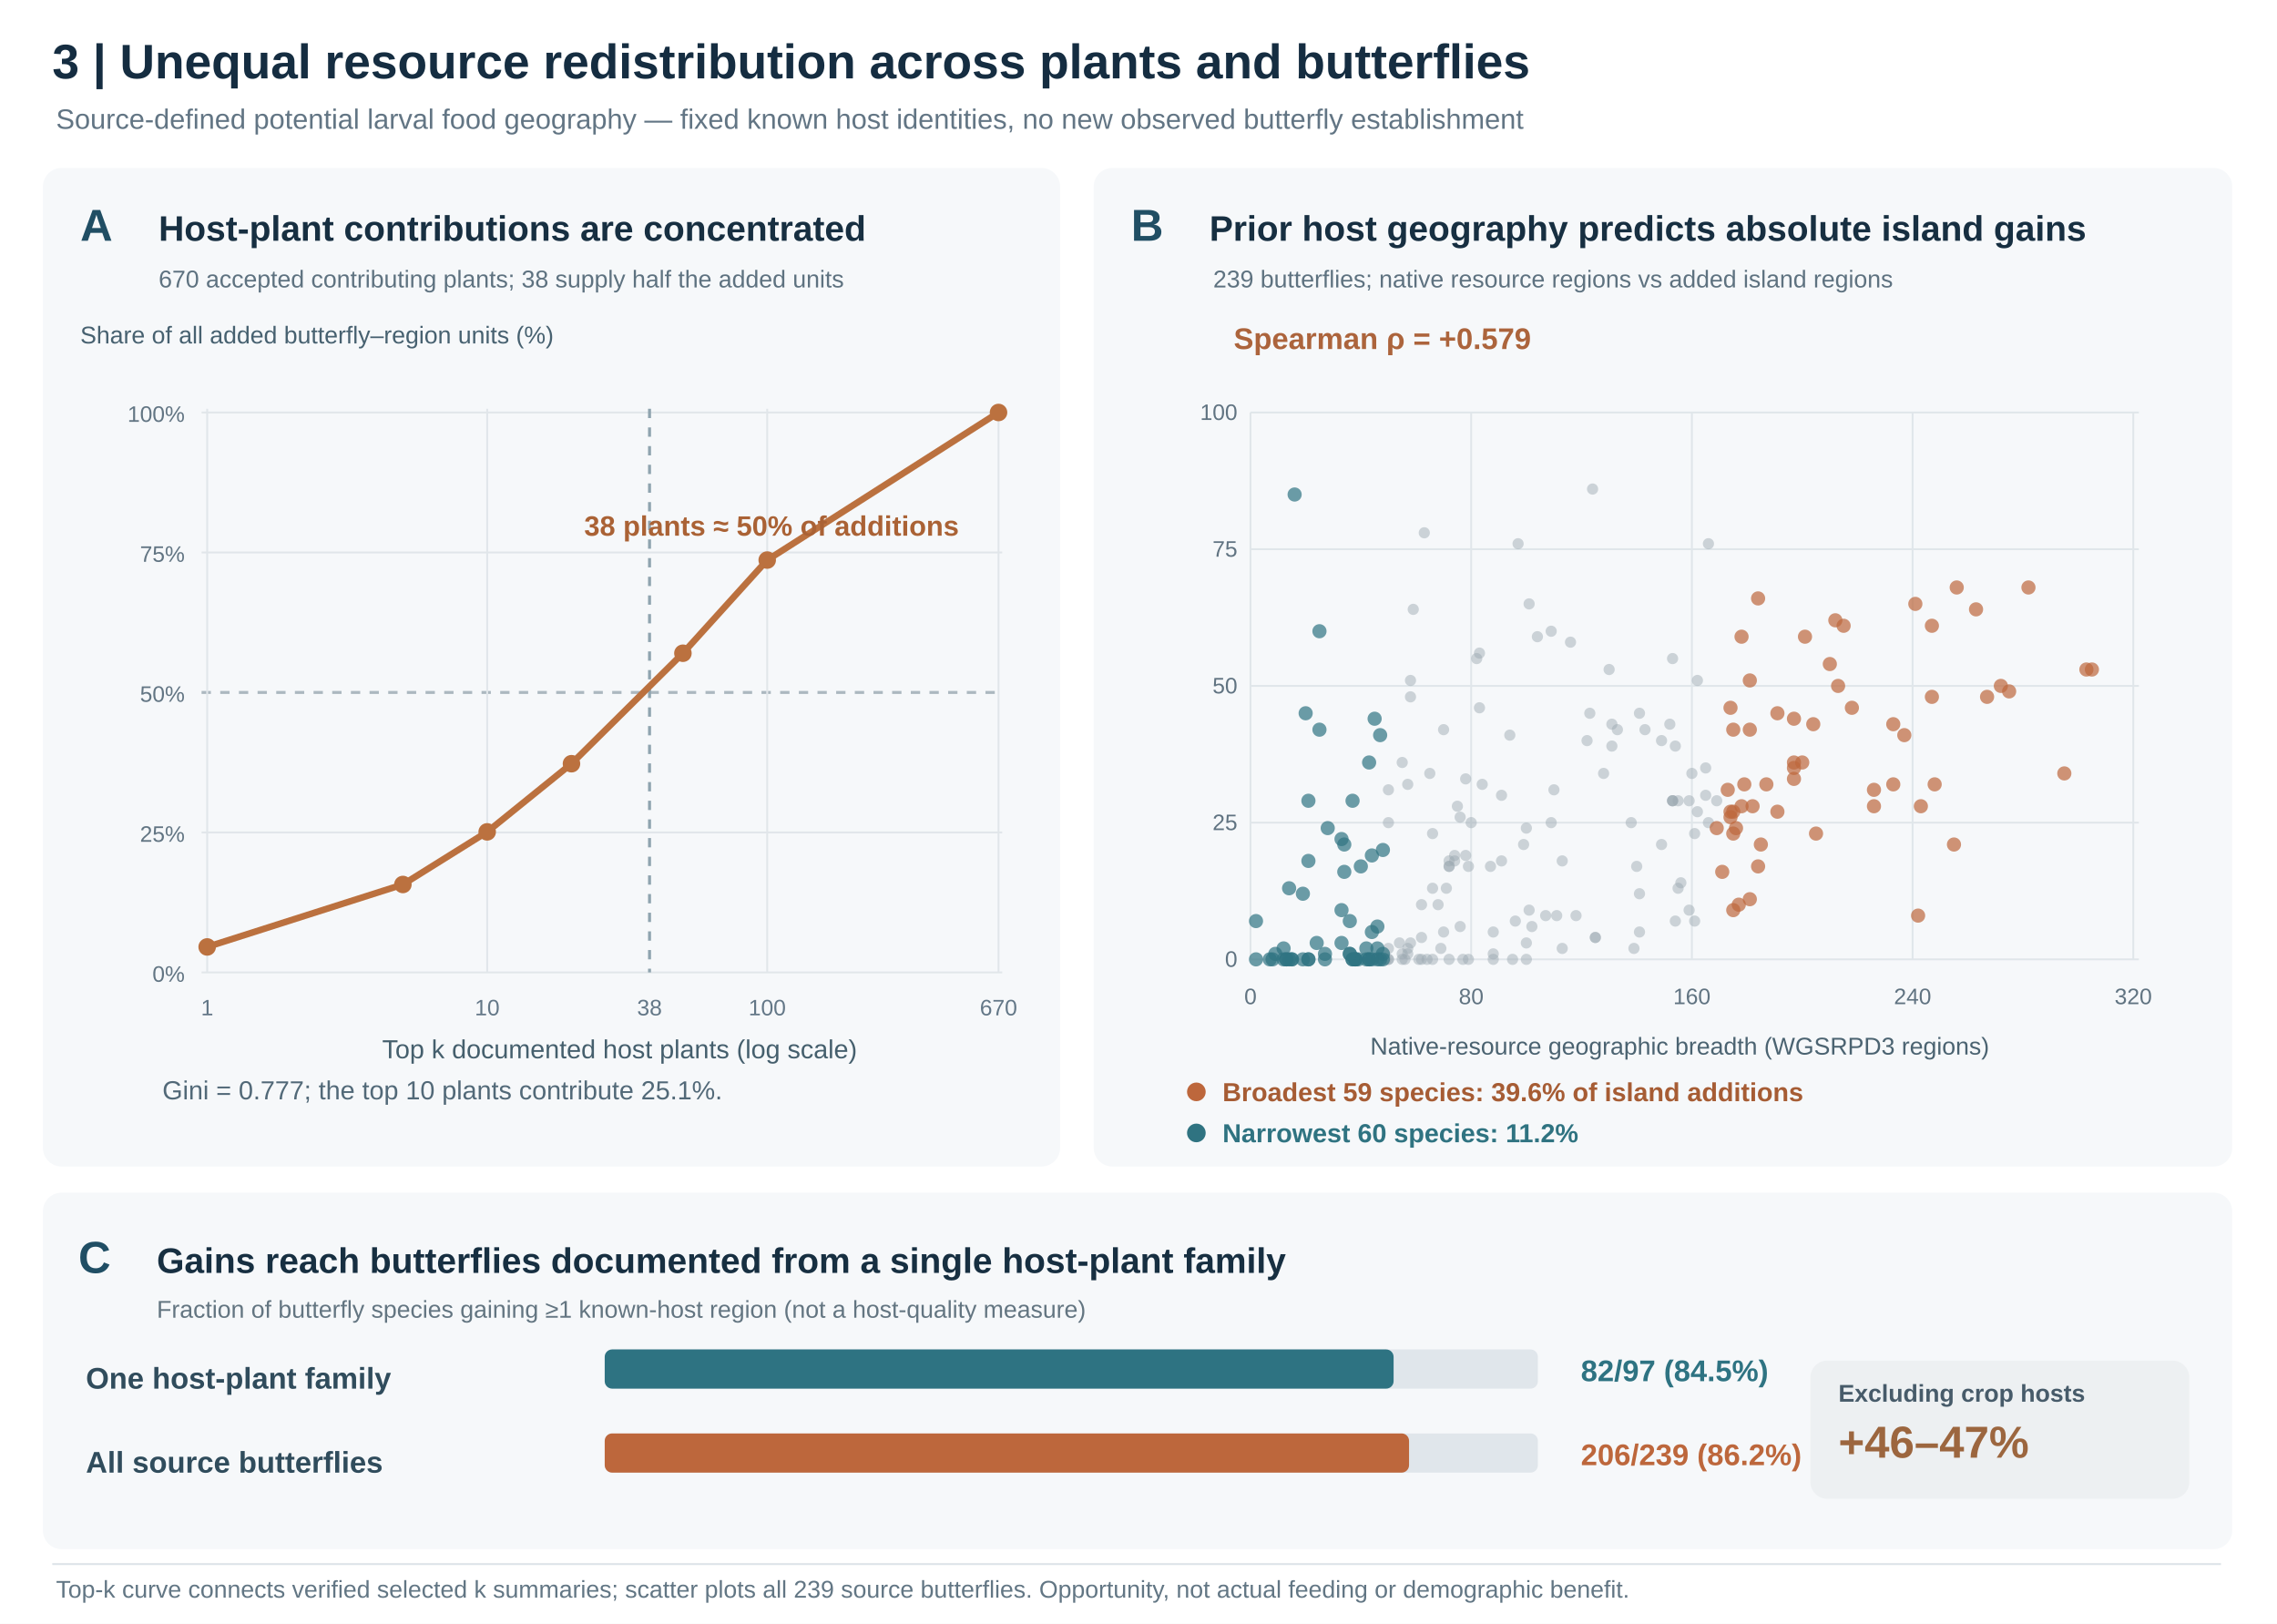
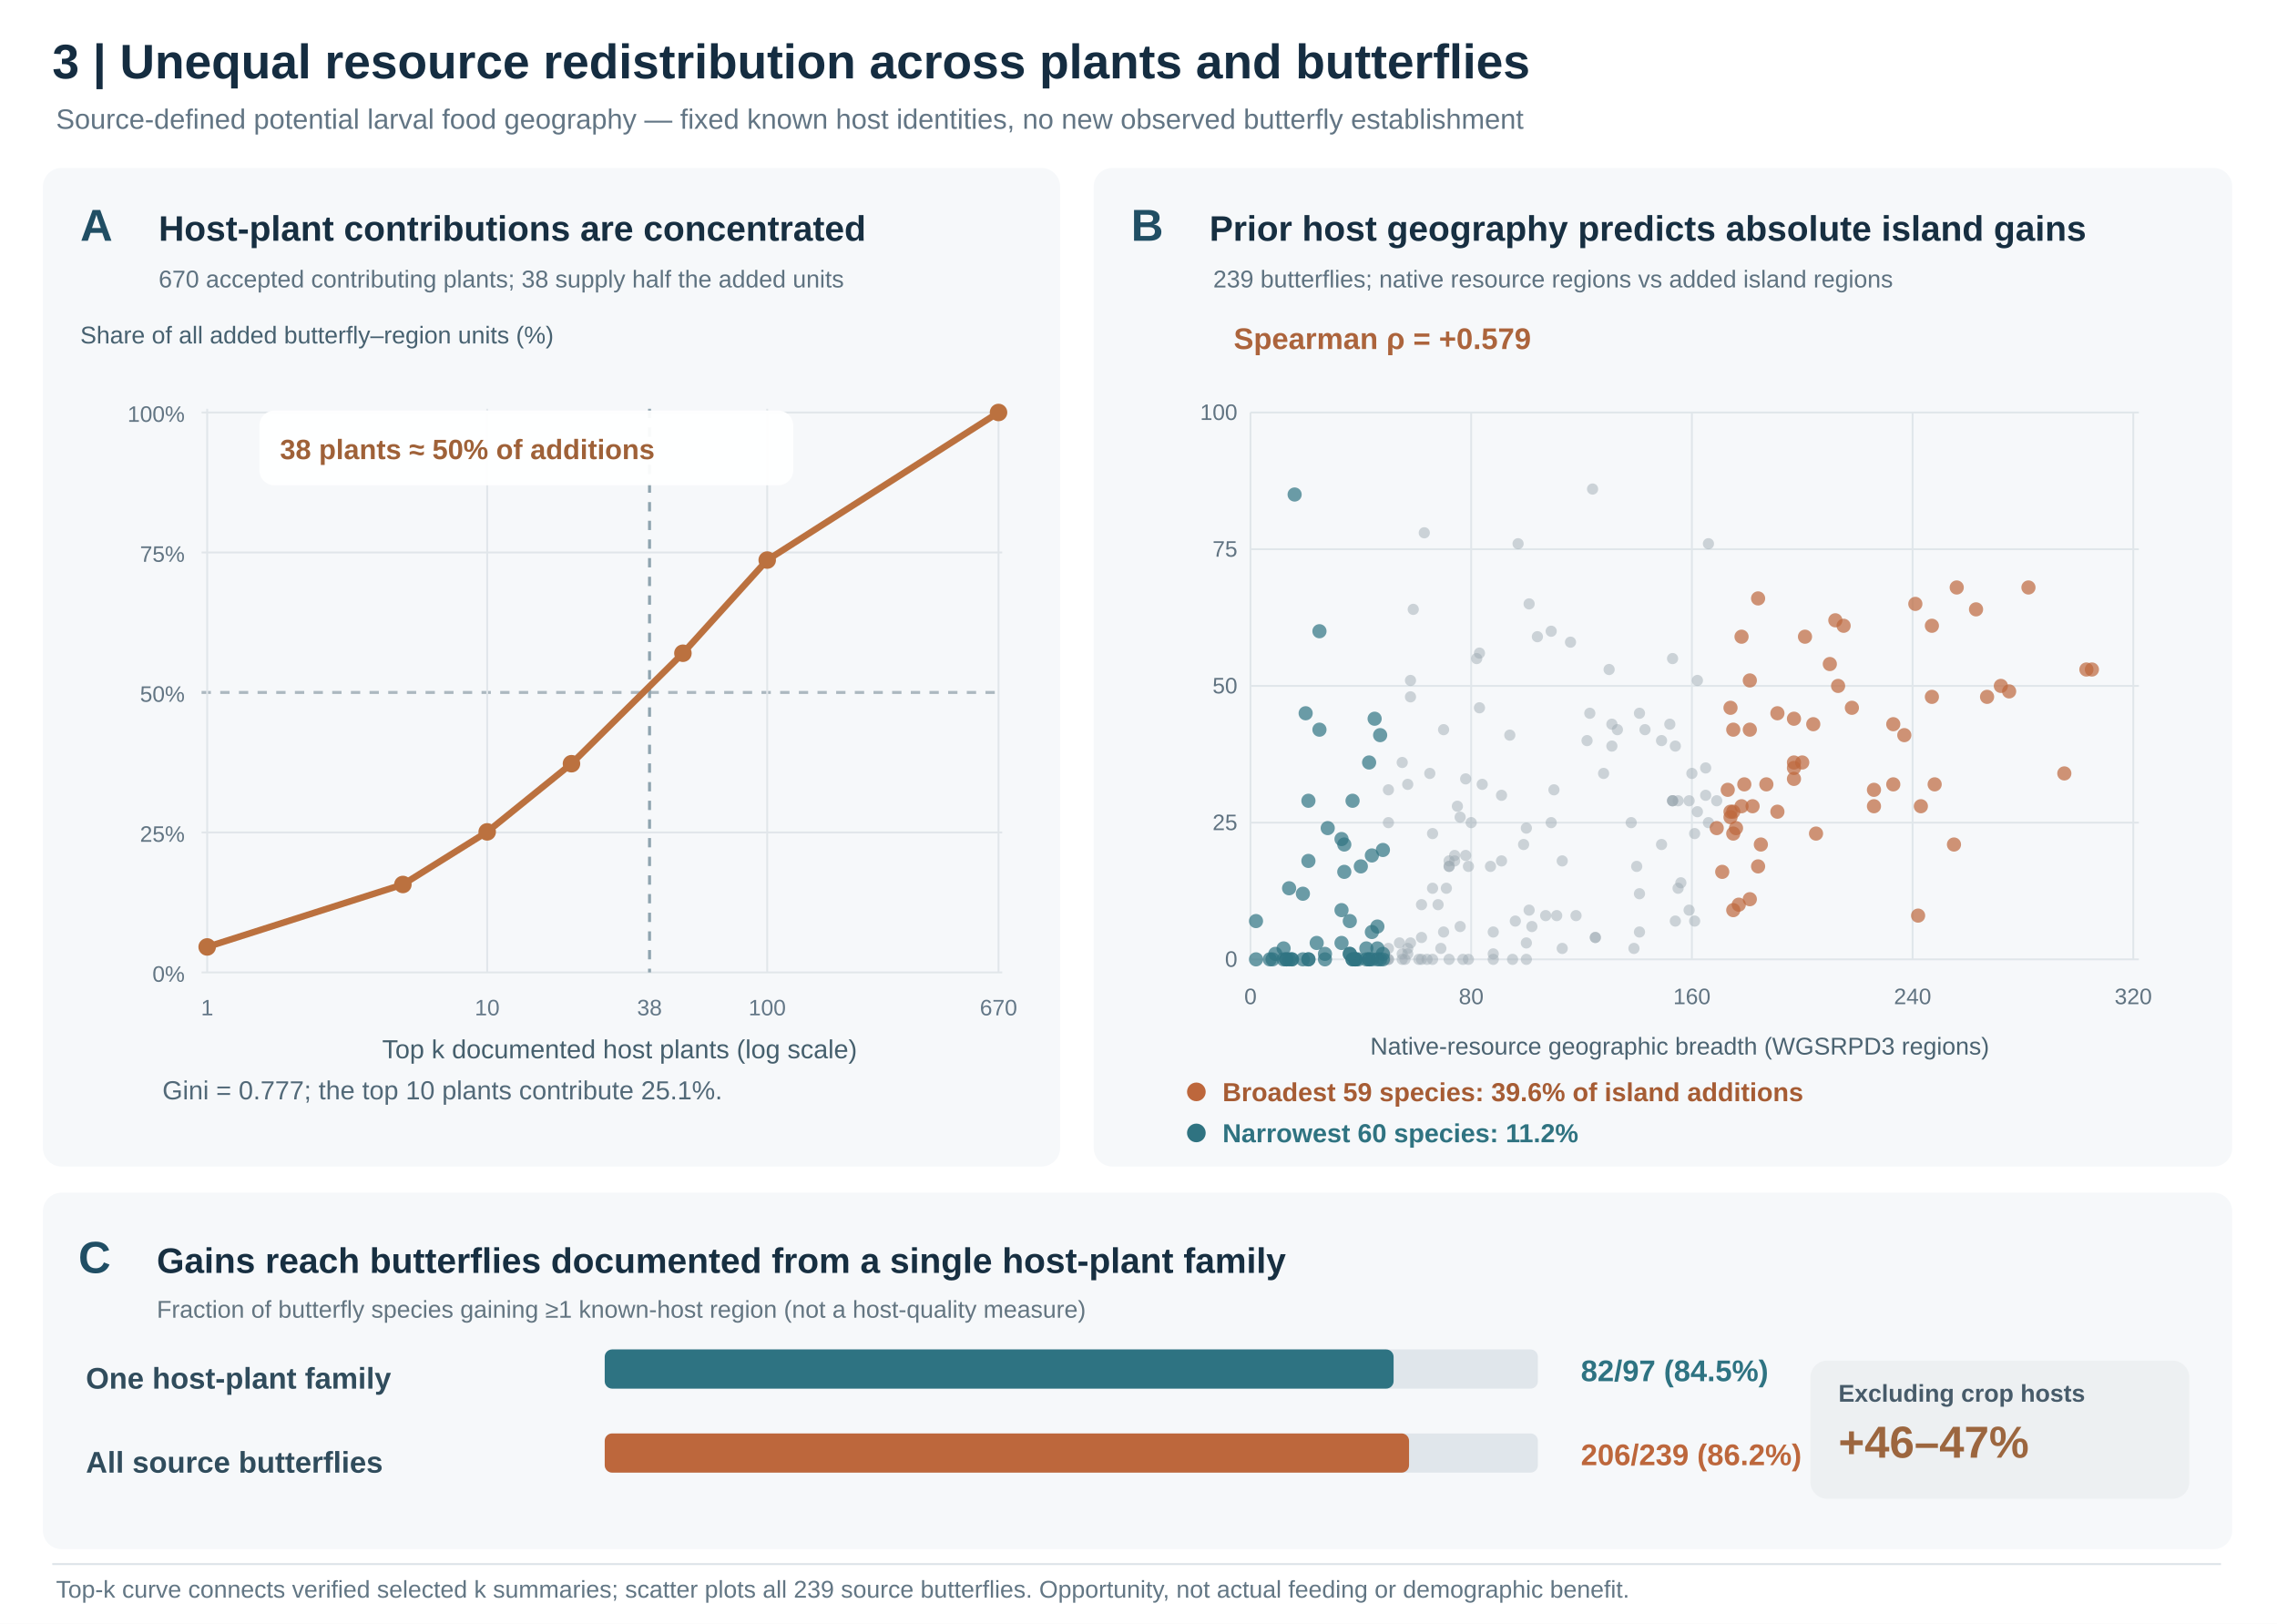
<svg xmlns="http://www.w3.org/2000/svg" width="1220" height="870" viewBox="0 0 1220 870" role="img" aria-labelledby="title desc">
  <rect x="0" y="0" width="1220" height="870" rx="0" fill="#ffffff" />
  <text x="28" y="42" font-size="26" fill="#152d41" font-family="Arial, Helvetica, sans-serif" font-weight="700" text-anchor="start">3  |  Unequal resource redistribution across plants and butterflies</text>
  <text x="30" y="69" font-size="15" fill="#627584" font-family="Arial, Helvetica, sans-serif" font-weight="400" text-anchor="start">Source-defined potential larval food geography — fixed known host identities, no new observed butterfly establishment</text>
  <rect x="23" y="90" width="545" height="535" rx="10" fill="#f6f8fa" />
  <rect x="586" y="90" width="610" height="535" rx="10" fill="#f6f8fa" />
  <rect x="23" y="639" width="1173" height="191" rx="10" fill="#f6f8fa" />
  <text x="43" y="129" font-size="24" fill="#204e64" font-family="Arial, Helvetica, sans-serif" font-weight="700" text-anchor="start">A</text>
  <text x="85" y="129" font-size="19" fill="#172f41" font-family="Arial, Helvetica, sans-serif" font-weight="700" text-anchor="start">Host-plant contributions are concentrated</text>
  <text x="85" y="154" font-size="13" fill="#5e7280" font-family="Arial, Helvetica, sans-serif" font-weight="400" text-anchor="start">670 accepted contributing plants; 38 supply half the added units</text>
  <line x1="108" y1="521" x2="537" y2="521" stroke="#e1e6ea" stroke-width="1" />
  <text x="99" y="526" font-size="12" fill="#627583" font-family="Arial, Helvetica, sans-serif" font-weight="400" text-anchor="end">0%</text>
  <line x1="108" y1="446" x2="537" y2="446" stroke="#e1e6ea" stroke-width="1" />
  <text x="99" y="451" font-size="12" fill="#627583" font-family="Arial, Helvetica, sans-serif" font-weight="400" text-anchor="end">25%</text>
  <line x1="108" y1="371" x2="537" y2="371" stroke="#acb8c0" stroke-width="1.6" stroke-dasharray="5 5" />
  <text x="99" y="376" font-size="12" fill="#627583" font-family="Arial, Helvetica, sans-serif" font-weight="400" text-anchor="end">50%</text>
  <line x1="108" y1="296" x2="537" y2="296" stroke="#e1e6ea" stroke-width="1" />
  <text x="99" y="301" font-size="12" fill="#627583" font-family="Arial, Helvetica, sans-serif" font-weight="400" text-anchor="end">75%</text>
  <line x1="108" y1="221" x2="537" y2="221" stroke="#e1e6ea" stroke-width="1" />
  <text x="99" y="226" font-size="12" fill="#627583" font-family="Arial, Helvetica, sans-serif" font-weight="400" text-anchor="end">100%</text>
  <line x1="111" y1="219" x2="111" y2="521" stroke="#e1e6ea" stroke-width="1" />
  <text x="111" y="544" font-size="12" fill="#637787" font-family="Arial, Helvetica, sans-serif" font-weight="400" text-anchor="middle">1</text>
  <line x1="261.031" y1="219" x2="261.031" y2="521" stroke="#e1e6ea" stroke-width="1" />
  <text x="261.031" y="544" font-size="12" fill="#637787" font-family="Arial, Helvetica, sans-serif" font-weight="400" text-anchor="middle">10</text>
  <line x1="348.017" y1="219" x2="348.017" y2="521" stroke="#8fa4af" stroke-width="1.6" stroke-dasharray="5 5" />
  <text x="348.017" y="544" font-size="12" fill="#637787" font-family="Arial, Helvetica, sans-serif" font-weight="400" text-anchor="middle">38</text>
  <line x1="411.063" y1="219" x2="411.063" y2="521" stroke="#e1e6ea" stroke-width="1" />
  <text x="411.063" y="544" font-size="12" fill="#637787" font-family="Arial, Helvetica, sans-serif" font-weight="400" text-anchor="middle">100</text>
  <line x1="535" y1="219" x2="535" y2="521" stroke="#e1e6ea" stroke-width="1" />
  <text x="535" y="544" font-size="12" fill="#637787" font-family="Arial, Helvetica, sans-serif" font-weight="400" text-anchor="middle">670</text>
  <text x="332" y="567" font-size="14" fill="#455f6d" font-family="Arial, Helvetica, sans-serif" font-weight="400" text-anchor="middle">Top k documented host plants (log scale)</text>
  <text x="43" y="184" font-size="13" fill="#476170" font-family="Arial, Helvetica, sans-serif" font-weight="400" text-anchor="start">Share of all added butterfly–region units (%)</text>
  <polyline points="111,507.348 215.867,473.889 261.031,445.697 306.195,409.178 365.899,349.988 411.063,300.07 535,221" fill="none" stroke="#bb713f" stroke-width="3.5" stroke-linecap="round" stroke-linejoin="round" />
  <circle cx="111" cy="507.348" r="4.7" fill="#bb713f" opacity="1" />
  <circle cx="215.867" cy="473.889" r="4.7" fill="#bb713f" opacity="1" />
  <circle cx="261.031" cy="445.697" r="4.7" fill="#bb713f" opacity="1" />
  <circle cx="306.195" cy="409.178" r="4.7" fill="#bb713f" opacity="1" />
  <circle cx="365.899" cy="349.988" r="4.7" fill="#bb713f" opacity="1" />
  <circle cx="411.063" cy="300.07" r="4.7" fill="#bb713f" opacity="1" />
  <circle cx="535" cy="221" r="4.7" fill="#bb713f" opacity="1" />
-   <text x="313" y="287" font-size="15" fill="#aa6235" font-family="Arial, Helvetica, sans-serif" font-weight="700" text-anchor="start">38 plants ≈ 50% of additions</text>
+   <rect x="139" y="220" width="286" height="40" rx="8" fill="#ffffff" opacity="0.94" />
+   <text x="150" y="246" font-size="15" fill="#9f6138" font-family="Arial, Helvetica, sans-serif" font-weight="700" text-anchor="start">38 plants ≈ 50% of additions</text>
  <text x="87" y="589" font-size="14" fill="#526978" font-family="Arial, Helvetica, sans-serif" font-weight="400" text-anchor="start">Gini = 0.777; the top 10 plants contribute 25.1%.</text>
  <text x="606" y="129" font-size="24" fill="#204e64" font-family="Arial, Helvetica, sans-serif" font-weight="700" text-anchor="start">B</text>
  <text x="648" y="129" font-size="19" fill="#172f41" font-family="Arial, Helvetica, sans-serif" font-weight="700" text-anchor="start">Prior host geography predicts absolute island gains</text>
  <text x="650" y="154" font-size="13" fill="#5e7280" font-family="Arial, Helvetica, sans-serif" font-weight="400" text-anchor="start">239 butterflies; native resource regions vs added island regions</text>
  <line x1="670" y1="514" x2="1146" y2="514" stroke="#e0e6ea" stroke-width="1" />
  <text x="663" y="518" font-size="12" fill="#607381" font-family="Arial, Helvetica, sans-serif" font-weight="400" text-anchor="end">0</text>
  <line x1="670" y1="440.75" x2="1146" y2="440.75" stroke="#e0e6ea" stroke-width="1" />
  <text x="663" y="444.75" font-size="12" fill="#607381" font-family="Arial, Helvetica, sans-serif" font-weight="400" text-anchor="end">25</text>
  <line x1="670" y1="367.5" x2="1146" y2="367.5" stroke="#e0e6ea" stroke-width="1" />
  <text x="663" y="371.5" font-size="12" fill="#607381" font-family="Arial, Helvetica, sans-serif" font-weight="400" text-anchor="end">50</text>
  <line x1="670" y1="294.25" x2="1146" y2="294.25" stroke="#e0e6ea" stroke-width="1" />
  <text x="663" y="298.25" font-size="12" fill="#607381" font-family="Arial, Helvetica, sans-serif" font-weight="400" text-anchor="end">75</text>
  <line x1="670" y1="221" x2="1146" y2="221" stroke="#e0e6ea" stroke-width="1" />
  <text x="663" y="225" font-size="12" fill="#607381" font-family="Arial, Helvetica, sans-serif" font-weight="400" text-anchor="end">100</text>
  <line x1="670" y1="221" x2="670" y2="514" stroke="#e0e6ea" stroke-width="1" />
  <text x="670" y="538" font-size="12" fill="#607381" font-family="Arial, Helvetica, sans-serif" font-weight="400" text-anchor="middle">0</text>
  <line x1="788.25" y1="221" x2="788.25" y2="514" stroke="#e0e6ea" stroke-width="1" />
  <text x="788.25" y="538" font-size="12" fill="#607381" font-family="Arial, Helvetica, sans-serif" font-weight="400" text-anchor="middle">80</text>
  <line x1="906.5" y1="221" x2="906.5" y2="514" stroke="#e0e6ea" stroke-width="1" />
  <text x="906.5" y="538" font-size="12" fill="#607381" font-family="Arial, Helvetica, sans-serif" font-weight="400" text-anchor="middle">160</text>
  <line x1="1024.75" y1="221" x2="1024.75" y2="514" stroke="#e0e6ea" stroke-width="1" />
  <text x="1024.75" y="538" font-size="12" fill="#607381" font-family="Arial, Helvetica, sans-serif" font-weight="400" text-anchor="middle">240</text>
  <line x1="1143" y1="221" x2="1143" y2="514" stroke="#e0e6ea" stroke-width="1" />
  <text x="1143" y="538" font-size="12" fill="#607381" font-family="Arial, Helvetica, sans-serif" font-weight="400" text-anchor="middle">320</text>
  <text x="900" y="565" font-size="13" fill="#4b6371" font-family="Arial, Helvetica, sans-serif" font-weight="400" text-anchor="middle">Native-resource geographic breadth (WGSRPD3 regions)</text>
  <circle cx="743.906" cy="514" r="3" fill="#9ba8b0" opacity="0.47" />
  <circle cx="798.597" cy="464.19" r="3" fill="#9ba8b0" opacity="0.47" />
  <circle cx="755.731" cy="364.57" r="3" fill="#9ba8b0" opacity="0.47" />
  <circle cx="896.153" cy="429.03" r="3" fill="#9ba8b0" opacity="0.47" />
  <circle cx="841.462" cy="344.06" r="3" fill="#9ba8b0" opacity="0.47" />
  <circle cx="909.456" cy="364.57" r="3" fill="#9ba8b0" opacity="0.47" />
  <circle cx="776.425" cy="461.26" r="3" fill="#9ba8b0" opacity="0.47" />
  <circle cx="844.419" cy="490.56" r="3" fill="#9ba8b0" opacity="0.47" />
  <circle cx="804.509" cy="461.26" r="3" fill="#9ba8b0" opacity="0.47" />
  <circle cx="764.6" cy="514" r="3" fill="#9ba8b0" opacity="0.47" />
  <circle cx="878.416" cy="478.84" r="3" fill="#9ba8b0" opacity="0.47" />
  <circle cx="761.644" cy="514" r="3" fill="#9ba8b0" opacity="0.47" />
  <circle cx="767.556" cy="475.91" r="3" fill="#9ba8b0" opacity="0.47" />
  <circle cx="800.075" cy="511.07" r="3" fill="#9ba8b0" opacity="0.47" />
  <circle cx="817.812" cy="514" r="3" fill="#9ba8b0" opacity="0.47" />
  <circle cx="854.766" cy="502.28" r="3" fill="#9ba8b0" opacity="0.47" />
  <circle cx="905.022" cy="487.63" r="3" fill="#9ba8b0" opacity="0.47" />
  <circle cx="757.209" cy="326.48" r="3" fill="#9ba8b0" opacity="0.47" />
  <circle cx="792.684" cy="379.22" r="3" fill="#9ba8b0" opacity="0.47" />
  <circle cx="761.644" cy="484.7" r="3" fill="#9ba8b0" opacity="0.47" />
  <circle cx="875.459" cy="508.14" r="3" fill="#9ba8b0" opacity="0.47" />
  <circle cx="804.509" cy="426.1" r="3" fill="#9ba8b0" opacity="0.47" />
  <circle cx="878.416" cy="382.15" r="3" fill="#9ba8b0" opacity="0.47" />
  <circle cx="896.153" cy="429.03" r="3" fill="#9ba8b0" opacity="0.47" />
  <circle cx="791.206" cy="352.85" r="3" fill="#9ba8b0" opacity="0.47" />
  <circle cx="906.5" cy="414.38" r="3" fill="#9ba8b0" opacity="0.47" />
  <circle cx="755.731" cy="505.21" r="3" fill="#9ba8b0" opacity="0.47" />
  <circle cx="907.978" cy="446.61" r="3" fill="#9ba8b0" opacity="0.47" />
  <circle cx="890.241" cy="396.8" r="3" fill="#9ba8b0" opacity="0.47" />
  <circle cx="780.859" cy="431.96" r="3" fill="#9ba8b0" opacity="0.47" />
  <circle cx="850.331" cy="396.8" r="3" fill="#9ba8b0" opacity="0.47" />
  <circle cx="760.166" cy="514" r="3" fill="#9ba8b0" opacity="0.47" />
  <circle cx="788.25" cy="440.75" r="3" fill="#9ba8b0" opacity="0.47" />
  <circle cx="754.253" cy="508.14" r="3" fill="#9ba8b0" opacity="0.47" />
  <circle cx="786.772" cy="514" r="3" fill="#9ba8b0" opacity="0.47" />
  <circle cx="800.075" cy="514" r="3" fill="#9ba8b0" opacity="0.47" />
  <circle cx="743.906" cy="514" r="3" fill="#9ba8b0" opacity="0.47" />
  <circle cx="771.991" cy="508.14" r="3" fill="#9ba8b0" opacity="0.47" />
  <circle cx="811.9" cy="493.49" r="3" fill="#9ba8b0" opacity="0.47" />
  <circle cx="828.159" cy="490.56" r="3" fill="#9ba8b0" opacity="0.47" />
  <circle cx="897.631" cy="493.49" r="3" fill="#9ba8b0" opacity="0.47" />
  <circle cx="755.731" cy="373.36" r="3" fill="#9ba8b0" opacity="0.47" />
  <circle cx="808.944" cy="393.87" r="3" fill="#9ba8b0" opacity="0.47" />
  <circle cx="761.644" cy="502.28" r="3" fill="#9ba8b0" opacity="0.47" />
  <circle cx="831.116" cy="440.75" r="3" fill="#9ba8b0" opacity="0.47" />
  <circle cx="834.072" cy="490.56" r="3" fill="#9ba8b0" opacity="0.47" />
  <circle cx="779.381" cy="461.26" r="3" fill="#9ba8b0" opacity="0.47" />
  <circle cx="742.428" cy="514" r="3" fill="#9ba8b0" opacity="0.47" />
  <circle cx="767.556" cy="514" r="3" fill="#9ba8b0" opacity="0.47" />
  <circle cx="776.425" cy="464.19" r="3" fill="#9ba8b0" opacity="0.47" />
  <circle cx="837.028" cy="508.14" r="3" fill="#9ba8b0" opacity="0.47" />
  <circle cx="863.634" cy="388.01" r="3" fill="#9ba8b0" opacity="0.47" />
  <circle cx="773.469" cy="499.35" r="3" fill="#9ba8b0" opacity="0.47" />
  <circle cx="776.425" cy="464.19" r="3" fill="#9ba8b0" opacity="0.47" />
  <circle cx="752.775" cy="514" r="3" fill="#9ba8b0" opacity="0.47" />
  <circle cx="919.803" cy="429.03" r="3" fill="#9ba8b0" opacity="0.47" />
  <circle cx="905.022" cy="429.03" r="3" fill="#9ba8b0" opacity="0.47" />
  <circle cx="873.981" cy="440.75" r="3" fill="#9ba8b0" opacity="0.47" />
  <circle cx="743.906" cy="440.75" r="3" fill="#9ba8b0" opacity="0.47" />
  <circle cx="786.772" cy="464.19" r="3" fill="#9ba8b0" opacity="0.47" />
  <circle cx="766.078" cy="414.38" r="3" fill="#9ba8b0" opacity="0.47" />
  <circle cx="816.334" cy="452.47" r="3" fill="#9ba8b0" opacity="0.47" />
  <circle cx="794.163" cy="420.24" r="3" fill="#9ba8b0" opacity="0.47" />
  <circle cx="915.369" cy="440.75" r="3" fill="#9ba8b0" opacity="0.47" />
  <circle cx="819.291" cy="487.63" r="3" fill="#9ba8b0" opacity="0.47" />
  <circle cx="896.153" cy="429.03" r="3" fill="#9ba8b0" opacity="0.47" />
  <circle cx="894.675" cy="388.01" r="3" fill="#9ba8b0" opacity="0.47" />
  <circle cx="819.291" cy="323.55" r="3" fill="#9ba8b0" opacity="0.47" />
  <circle cx="831.116" cy="338.2" r="3" fill="#9ba8b0" opacity="0.47" />
  <circle cx="913.891" cy="411.45" r="3" fill="#9ba8b0" opacity="0.47" />
  <circle cx="810.422" cy="514" r="3" fill="#9ba8b0" opacity="0.47" />
  <circle cx="876.938" cy="464.19" r="3" fill="#9ba8b0" opacity="0.47" />
  <circle cx="909.456" cy="434.89" r="3" fill="#9ba8b0" opacity="0.47" />
  <circle cx="782.337" cy="437.82" r="3" fill="#9ba8b0" opacity="0.47" />
  <circle cx="913.891" cy="426.1" r="3" fill="#9ba8b0" opacity="0.47" />
  <circle cx="751.297" cy="514" r="3" fill="#9ba8b0" opacity="0.47" />
  <circle cx="751.297" cy="408.52" r="3" fill="#9ba8b0" opacity="0.47" />
  <circle cx="743.906" cy="423.17" r="3" fill="#9ba8b0" opacity="0.47" />
  <circle cx="785.294" cy="417.31" r="3" fill="#9ba8b0" opacity="0.47" />
  <circle cx="785.294" cy="458.33" r="3" fill="#9ba8b0" opacity="0.47" />
  <circle cx="743.906" cy="508.14" r="3" fill="#9ba8b0" opacity="0.47" />
  <circle cx="899.109" cy="429.03" r="3" fill="#9ba8b0" opacity="0.47" />
  <circle cx="817.812" cy="505.21" r="3" fill="#9ba8b0" opacity="0.47" />
  <circle cx="907.978" cy="493.49" r="3" fill="#9ba8b0" opacity="0.47" />
  <circle cx="779.381" cy="458.33" r="3" fill="#9ba8b0" opacity="0.47" />
  <circle cx="863.634" cy="399.73" r="3" fill="#9ba8b0" opacity="0.47" />
  <circle cx="832.594" cy="423.17" r="3" fill="#9ba8b0" opacity="0.47" />
  <circle cx="767.556" cy="446.61" r="3" fill="#9ba8b0" opacity="0.47" />
  <circle cx="783.816" cy="514" r="3" fill="#9ba8b0" opacity="0.47" />
  <circle cx="773.469" cy="390.94" r="3" fill="#9ba8b0" opacity="0.47" />
  <circle cx="813.378" cy="291.32" r="3" fill="#9ba8b0" opacity="0.47" />
  <circle cx="751.297" cy="511.07" r="3" fill="#9ba8b0" opacity="0.47" />
  <circle cx="792.684" cy="349.92" r="3" fill="#9ba8b0" opacity="0.47" />
  <circle cx="823.725" cy="341.13" r="3" fill="#9ba8b0" opacity="0.47" />
  <circle cx="915.369" cy="291.32" r="3" fill="#9ba8b0" opacity="0.47" />
  <circle cx="770.513" cy="484.7" r="3" fill="#9ba8b0" opacity="0.47" />
  <circle cx="853.288" cy="262.02" r="3" fill="#9ba8b0" opacity="0.47" />
  <circle cx="866.591" cy="390.94" r="3" fill="#9ba8b0" opacity="0.47" />
  <circle cx="754.253" cy="511.07" r="3" fill="#9ba8b0" opacity="0.47" />
  <circle cx="900.587" cy="472.98" r="3" fill="#9ba8b0" opacity="0.47" />
  <circle cx="878.416" cy="499.35" r="3" fill="#9ba8b0" opacity="0.47" />
  <circle cx="854.766" cy="502.28" r="3" fill="#9ba8b0" opacity="0.47" />
  <circle cx="820.769" cy="496.42" r="3" fill="#9ba8b0" opacity="0.47" />
  <circle cx="800.075" cy="499.35" r="3" fill="#9ba8b0" opacity="0.47" />
  <circle cx="859.2" cy="414.38" r="3" fill="#9ba8b0" opacity="0.47" />
  <circle cx="782.337" cy="496.42" r="3" fill="#9ba8b0" opacity="0.47" />
  <circle cx="776.425" cy="514" r="3" fill="#9ba8b0" opacity="0.47" />
  <circle cx="899.109" cy="475.91" r="3" fill="#9ba8b0" opacity="0.47" />
  <circle cx="851.809" cy="382.15" r="3" fill="#9ba8b0" opacity="0.47" />
  <circle cx="749.819" cy="505.21" r="3" fill="#9ba8b0" opacity="0.47" />
  <circle cx="881.372" cy="390.94" r="3" fill="#9ba8b0" opacity="0.47" />
  <circle cx="837.028" cy="461.26" r="3" fill="#9ba8b0" opacity="0.47" />
  <circle cx="774.947" cy="475.91" r="3" fill="#9ba8b0" opacity="0.47" />
  <circle cx="890.241" cy="452.47" r="3" fill="#9ba8b0" opacity="0.47" />
  <circle cx="897.631" cy="399.73" r="3" fill="#9ba8b0" opacity="0.47" />
  <circle cx="817.812" cy="443.68" r="3" fill="#9ba8b0" opacity="0.47" />
  <circle cx="862.156" cy="358.71" r="3" fill="#9ba8b0" opacity="0.47" />
  <circle cx="896.153" cy="352.85" r="3" fill="#9ba8b0" opacity="0.47" />
  <circle cx="754.253" cy="420.24" r="3" fill="#9ba8b0" opacity="0.47" />
  <circle cx="763.122" cy="285.46" r="3" fill="#9ba8b0" opacity="0.47" />
  <circle cx="739.472" cy="514" r="3.8" fill="#2f7381" opacity="0.7" />
  <circle cx="701.041" cy="461.26" r="3.8" fill="#2f7381" opacity="0.7" />
  <circle cx="698.084" cy="478.84" r="3.8" fill="#2f7381" opacity="0.7" />
  <circle cx="718.778" cy="449.54" r="3.8" fill="#2f7381" opacity="0.7" />
  <circle cx="740.95" cy="514" r="3.8" fill="#2f7381" opacity="0.7" />
  <circle cx="690.694" cy="475.91" r="3.8" fill="#2f7381" opacity="0.7" />
  <circle cx="740.95" cy="511.07" r="3.8" fill="#2f7381" opacity="0.7" />
  <circle cx="723.212" cy="493.49" r="3.8" fill="#2f7381" opacity="0.7" />
  <circle cx="732.081" cy="514" r="3.8" fill="#2f7381" opacity="0.7" />
  <circle cx="689.216" cy="514" r="3.8" fill="#2f7381" opacity="0.7" />
  <circle cx="733.559" cy="514" r="3.8" fill="#2f7381" opacity="0.7" />
  <circle cx="672.956" cy="514" r="3.8" fill="#2f7381" opacity="0.7" />
  <circle cx="687.737" cy="514" r="3.8" fill="#2f7381" opacity="0.7" />
  <circle cx="720.256" cy="452.47" r="3.8" fill="#2f7381" opacity="0.7" />
  <circle cx="726.169" cy="514" r="3.8" fill="#2f7381" opacity="0.7" />
  <circle cx="720.256" cy="467.12" r="3.8" fill="#2f7381" opacity="0.7" />
  <circle cx="680.347" cy="514" r="3.8" fill="#2f7381" opacity="0.7" />
  <circle cx="733.559" cy="408.52" r="3.8" fill="#2f7381" opacity="0.7" />
  <circle cx="737.994" cy="514" r="3.8" fill="#2f7381" opacity="0.7" />
  <circle cx="736.516" cy="385.08" r="3.8" fill="#2f7381" opacity="0.7" />
  <circle cx="709.909" cy="514" r="3.8" fill="#2f7381" opacity="0.7" />
  <circle cx="726.169" cy="514" r="3.8" fill="#2f7381" opacity="0.7" />
  <circle cx="735.038" cy="499.35" r="3.8" fill="#2f7381" opacity="0.7" />
  <circle cx="737.994" cy="496.42" r="3.8" fill="#2f7381" opacity="0.7" />
  <circle cx="687.737" cy="508.14" r="3.8" fill="#2f7381" opacity="0.7" />
  <circle cx="724.691" cy="429.03" r="3.8" fill="#2f7381" opacity="0.7" />
  <circle cx="727.647" cy="514" r="3.8" fill="#2f7381" opacity="0.7" />
  <circle cx="733.559" cy="514" r="3.8" fill="#2f7381" opacity="0.7" />
  <circle cx="711.388" cy="443.68" r="3.8" fill="#2f7381" opacity="0.7" />
  <circle cx="718.778" cy="505.21" r="3.8" fill="#2f7381" opacity="0.7" />
  <circle cx="729.125" cy="464.19" r="3.8" fill="#2f7381" opacity="0.7" />
  <circle cx="690.694" cy="514" r="3.8" fill="#2f7381" opacity="0.7" />
  <circle cx="699.562" cy="382.15" r="3.8" fill="#2f7381" opacity="0.7" />
  <circle cx="732.081" cy="508.14" r="3.8" fill="#2f7381" opacity="0.7" />
  <circle cx="681.825" cy="514" r="3.8" fill="#2f7381" opacity="0.7" />
  <circle cx="705.475" cy="505.21" r="3.8" fill="#2f7381" opacity="0.7" />
  <circle cx="737.994" cy="508.14" r="3.8" fill="#2f7381" opacity="0.7" />
  <circle cx="709.909" cy="511.07" r="3.8" fill="#2f7381" opacity="0.7" />
  <circle cx="692.172" cy="514" r="3.8" fill="#2f7381" opacity="0.7" />
  <circle cx="706.953" cy="338.2" r="3.8" fill="#2f7381" opacity="0.7" />
  <circle cx="701.041" cy="514" r="3.8" fill="#2f7381" opacity="0.7" />
  <circle cx="692.172" cy="514" r="3.8" fill="#2f7381" opacity="0.7" />
  <circle cx="735.038" cy="514" r="3.8" fill="#2f7381" opacity="0.7" />
  <circle cx="724.691" cy="514" r="3.8" fill="#2f7381" opacity="0.7" />
  <circle cx="740.95" cy="455.4" r="3.8" fill="#2f7381" opacity="0.7" />
  <circle cx="723.212" cy="511.07" r="3.8" fill="#2f7381" opacity="0.7" />
  <circle cx="701.041" cy="429.03" r="3.8" fill="#2f7381" opacity="0.7" />
  <circle cx="683.303" cy="511.07" r="3.8" fill="#2f7381" opacity="0.7" />
  <circle cx="726.169" cy="514" r="3.8" fill="#2f7381" opacity="0.7" />
  <circle cx="693.65" cy="264.95" r="3.8" fill="#2f7381" opacity="0.7" />
  <circle cx="701.041" cy="514" r="3.8" fill="#2f7381" opacity="0.7" />
  <circle cx="672.956" cy="493.49" r="3.8" fill="#2f7381" opacity="0.7" />
  <circle cx="698.084" cy="514" r="3.8" fill="#2f7381" opacity="0.7" />
  <circle cx="718.778" cy="487.63" r="3.8" fill="#2f7381" opacity="0.7" />
  <circle cx="735.038" cy="458.33" r="3.8" fill="#2f7381" opacity="0.7" />
  <circle cx="739.472" cy="393.87" r="3.8" fill="#2f7381" opacity="0.7" />
  <circle cx="724.691" cy="514" r="3.8" fill="#2f7381" opacity="0.7" />
  <circle cx="706.953" cy="390.94" r="3.8" fill="#2f7381" opacity="0.7" />
  <circle cx="723.212" cy="511.07" r="3.8" fill="#2f7381" opacity="0.7" />
  <circle cx="689.216" cy="514" r="3.8" fill="#2f7381" opacity="0.7" />
  <circle cx="934.584" cy="420.24" r="3.8" fill="#bd673c" opacity="0.7" />
  <circle cx="933.106" cy="341.13" r="3.8" fill="#bd673c" opacity="0.7" />
  <circle cx="930.15" cy="443.68" r="3.8" fill="#bd673c" opacity="0.7" />
  <circle cx="1035.097" cy="335.27" r="3.8" fill="#bd673c" opacity="0.7" />
  <circle cx="1117.872" cy="358.71" r="3.8" fill="#bd673c" opacity="0.7" />
  <circle cx="939.019" cy="431.96" r="3.8" fill="#bd673c" opacity="0.7" />
  <circle cx="1027.706" cy="490.56" r="3.8" fill="#bd673c" opacity="0.7" />
  <circle cx="961.191" cy="417.31" r="3.8" fill="#bd673c" opacity="0.7" />
  <circle cx="925.716" cy="423.17" r="3.8" fill="#bd673c" opacity="0.7" />
  <circle cx="928.672" cy="487.63" r="3.8" fill="#bd673c" opacity="0.7" />
  <circle cx="941.975" cy="464.19" r="3.8" fill="#bd673c" opacity="0.7" />
  <circle cx="987.797" cy="335.27" r="3.8" fill="#bd673c" opacity="0.7" />
  <circle cx="928.672" cy="390.94" r="3.8" fill="#bd673c" opacity="0.7" />
  <circle cx="1020.316" cy="393.87" r="3.8" fill="#bd673c" opacity="0.7" />
  <circle cx="937.541" cy="390.94" r="3.8" fill="#bd673c" opacity="0.7" />
  <circle cx="965.625" cy="408.52" r="3.8" fill="#bd673c" opacity="0.7" />
  <circle cx="937.541" cy="481.77" r="3.8" fill="#bd673c" opacity="0.7" />
  <circle cx="931.628" cy="484.7" r="3.8" fill="#bd673c" opacity="0.7" />
  <circle cx="961.191" cy="411.45" r="3.8" fill="#bd673c" opacity="0.7" />
  <circle cx="1058.747" cy="326.48" r="3.8" fill="#bd673c" opacity="0.7" />
  <circle cx="1036.575" cy="420.24" r="3.8" fill="#bd673c" opacity="0.7" />
  <circle cx="928.672" cy="434.89" r="3.8" fill="#bd673c" opacity="0.7" />
  <circle cx="922.759" cy="467.12" r="3.8" fill="#bd673c" opacity="0.7" />
  <circle cx="928.672" cy="446.61" r="3.8" fill="#bd673c" opacity="0.7" />
  <circle cx="1120.828" cy="358.71" r="3.8" fill="#bd673c" opacity="0.7" />
  <circle cx="1035.097" cy="373.36" r="3.8" fill="#bd673c" opacity="0.7" />
  <circle cx="1106.047" cy="414.38" r="3.8" fill="#bd673c" opacity="0.7" />
  <circle cx="1064.659" cy="373.36" r="3.8" fill="#bd673c" opacity="0.7" />
  <circle cx="933.106" cy="431.96" r="3.8" fill="#bd673c" opacity="0.7" />
  <circle cx="961.191" cy="408.52" r="3.8" fill="#bd673c" opacity="0.7" />
  <circle cx="1004.056" cy="423.17" r="3.8" fill="#bd673c" opacity="0.7" />
  <circle cx="1029.184" cy="431.96" r="3.8" fill="#bd673c" opacity="0.7" />
  <circle cx="941.975" cy="320.62" r="3.8" fill="#bd673c" opacity="0.7" />
  <circle cx="1014.403" cy="388.01" r="3.8" fill="#bd673c" opacity="0.7" />
  <circle cx="1076.484" cy="370.43" r="3.8" fill="#bd673c" opacity="0.7" />
  <circle cx="943.453" cy="452.47" r="3.8" fill="#bd673c" opacity="0.7" />
  <circle cx="937.541" cy="364.57" r="3.8" fill="#bd673c" opacity="0.7" />
  <circle cx="927.194" cy="434.89" r="3.8" fill="#bd673c" opacity="0.7" />
  <circle cx="952.322" cy="382.15" r="3.8" fill="#bd673c" opacity="0.7" />
  <circle cx="971.537" cy="388.01" r="3.8" fill="#bd673c" opacity="0.7" />
  <circle cx="927.194" cy="379.22" r="3.8" fill="#bd673c" opacity="0.7" />
  <circle cx="1026.228" cy="323.55" r="3.8" fill="#bd673c" opacity="0.7" />
  <circle cx="952.322" cy="434.89" r="3.8" fill="#bd673c" opacity="0.7" />
  <circle cx="984.841" cy="367.5" r="3.8" fill="#bd673c" opacity="0.7" />
  <circle cx="983.362" cy="332.34" r="3.8" fill="#bd673c" opacity="0.7" />
  <circle cx="1072.05" cy="367.5" r="3.8" fill="#bd673c" opacity="0.7" />
  <circle cx="927.194" cy="437.82" r="3.8" fill="#bd673c" opacity="0.7" />
  <circle cx="961.191" cy="385.08" r="3.8" fill="#bd673c" opacity="0.7" />
  <circle cx="946.409" cy="420.24" r="3.8" fill="#bd673c" opacity="0.7" />
  <circle cx="967.103" cy="341.13" r="3.8" fill="#bd673c" opacity="0.7" />
  <circle cx="992.231" cy="379.22" r="3.8" fill="#bd673c" opacity="0.7" />
  <circle cx="1048.4" cy="314.76" r="3.8" fill="#bd673c" opacity="0.7" />
  <circle cx="919.803" cy="443.68" r="3.8" fill="#bd673c" opacity="0.7" />
  <circle cx="980.406" cy="355.78" r="3.8" fill="#bd673c" opacity="0.7" />
  <circle cx="973.016" cy="446.61" r="3.8" fill="#bd673c" opacity="0.7" />
  <circle cx="1086.831" cy="314.76" r="3.8" fill="#bd673c" opacity="0.7" />
  <circle cx="1046.922" cy="452.47" r="3.8" fill="#bd673c" opacity="0.7" />
  <circle cx="1004.056" cy="431.96" r="3.8" fill="#bd673c" opacity="0.7" />
  <circle cx="1014.403" cy="420.24" r="3.8" fill="#bd673c" opacity="0.7" />
  <text x="661" y="187" font-size="16" fill="#ac643c" font-family="Arial, Helvetica, sans-serif" font-weight="700" text-anchor="start">Spearman ρ = +0.579</text>
  <circle cx="641" cy="585" r="5" fill="#bd673c" opacity="1" />
  <text x="655" y="590" font-size="14" fill="#a65c34" font-family="Arial, Helvetica, sans-serif" font-weight="600" text-anchor="start">Broadest 59 species: 39.6% of island additions</text>
  <circle cx="641" cy="607" r="5" fill="#2f7381" opacity="1" />
  <text x="655" y="612" font-size="14" fill="#2f7381" font-family="Arial, Helvetica, sans-serif" font-weight="600" text-anchor="start">Narrowest 60 species: 11.2%</text>
  <text x="42" y="682" font-size="24" fill="#204e64" font-family="Arial, Helvetica, sans-serif" font-weight="700" text-anchor="start">C</text>
  <text x="84" y="682" font-size="19" fill="#172f41" font-family="Arial, Helvetica, sans-serif" font-weight="700" text-anchor="start">Gains reach butterflies documented from a single host-plant family</text>
  <text x="84" y="706" font-size="13" fill="#637581" font-family="Arial, Helvetica, sans-serif" font-weight="400" text-anchor="start">Fraction of butterfly species gaining ≥1 known-host region (not a host-quality measure)</text>
  <text x="46" y="744" font-size="16" fill="#304c5c" font-family="Arial, Helvetica, sans-serif" font-weight="600" text-anchor="start">One host-plant family</text>
  <rect x="324" y="723" width="500" height="21" rx="4" fill="#e0e6eb" />
  <rect x="324" y="723" width="422.68" height="21" rx="4" fill="#2e7382" />
  <text x="847" y="740" font-size="16" fill="#2e7382" font-family="Arial, Helvetica, sans-serif" font-weight="700" text-anchor="start">82/97  (84.5%)</text>
  <text x="46" y="789" font-size="16" fill="#304c5c" font-family="Arial, Helvetica, sans-serif" font-weight="600" text-anchor="start">All source butterflies</text>
  <rect x="324" y="768" width="500" height="21" rx="4" fill="#e0e6eb" />
  <rect x="324" y="768" width="430.962" height="21" rx="4" fill="#bd673c" />
  <text x="847" y="785" font-size="16" fill="#bd673c" font-family="Arial, Helvetica, sans-serif" font-weight="700" text-anchor="start">206/239  (86.2%)</text>
  <rect x="970" y="729" width="203" height="74" rx="9" fill="#edf0f2" />
  <text x="985" y="751" font-size="13" fill="#475b6a" font-family="Arial, Helvetica, sans-serif" font-weight="600" text-anchor="start">Excluding crop hosts</text>
  <text x="985" y="781" font-size="24" fill="#9c663f" font-family="Arial, Helvetica, sans-serif" font-weight="700" text-anchor="start">+46–47%</text>
  <line x1="28" y1="838" x2="1190" y2="838" stroke="#dce3e8" stroke-width="1" />
  <text x="30" y="856" font-size="13" fill="#627684" font-family="Arial, Helvetica, sans-serif" font-weight="400" text-anchor="start">Top-k curve connects verified selected k summaries; scatter plots all 239 source butterflies. Opportunity, not actual feeding or demographic benefit.</text>
</svg>
